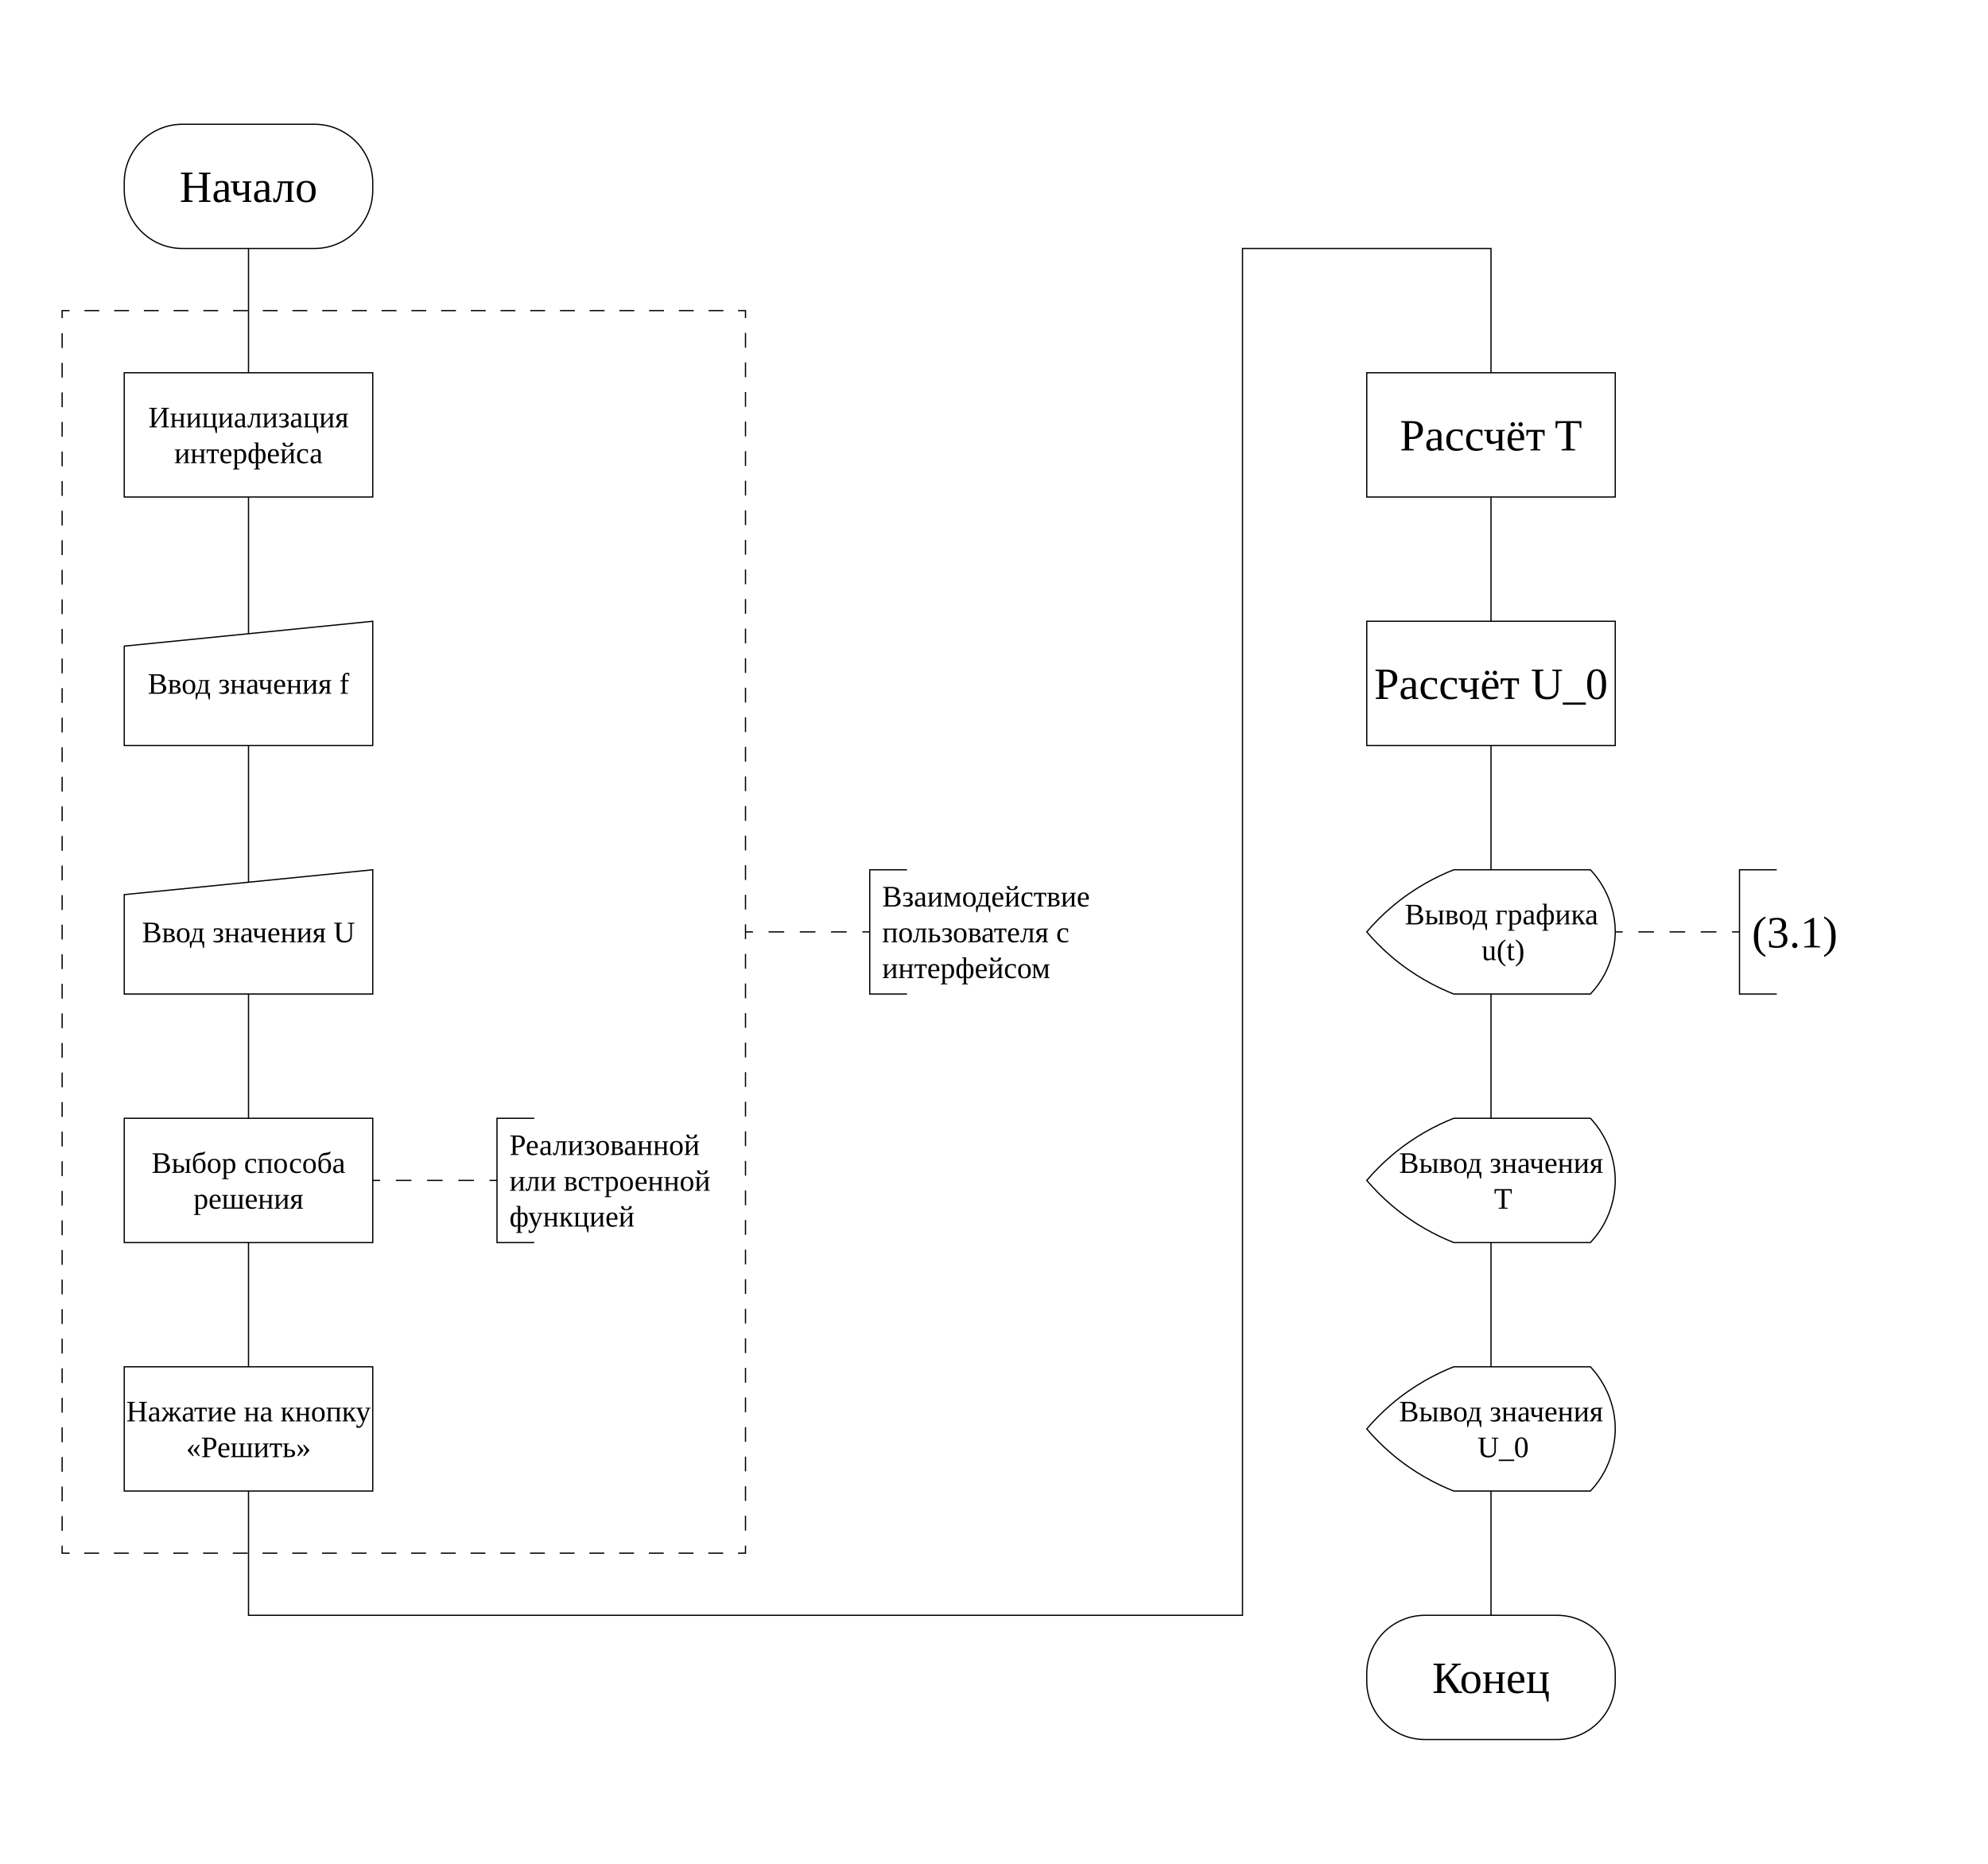
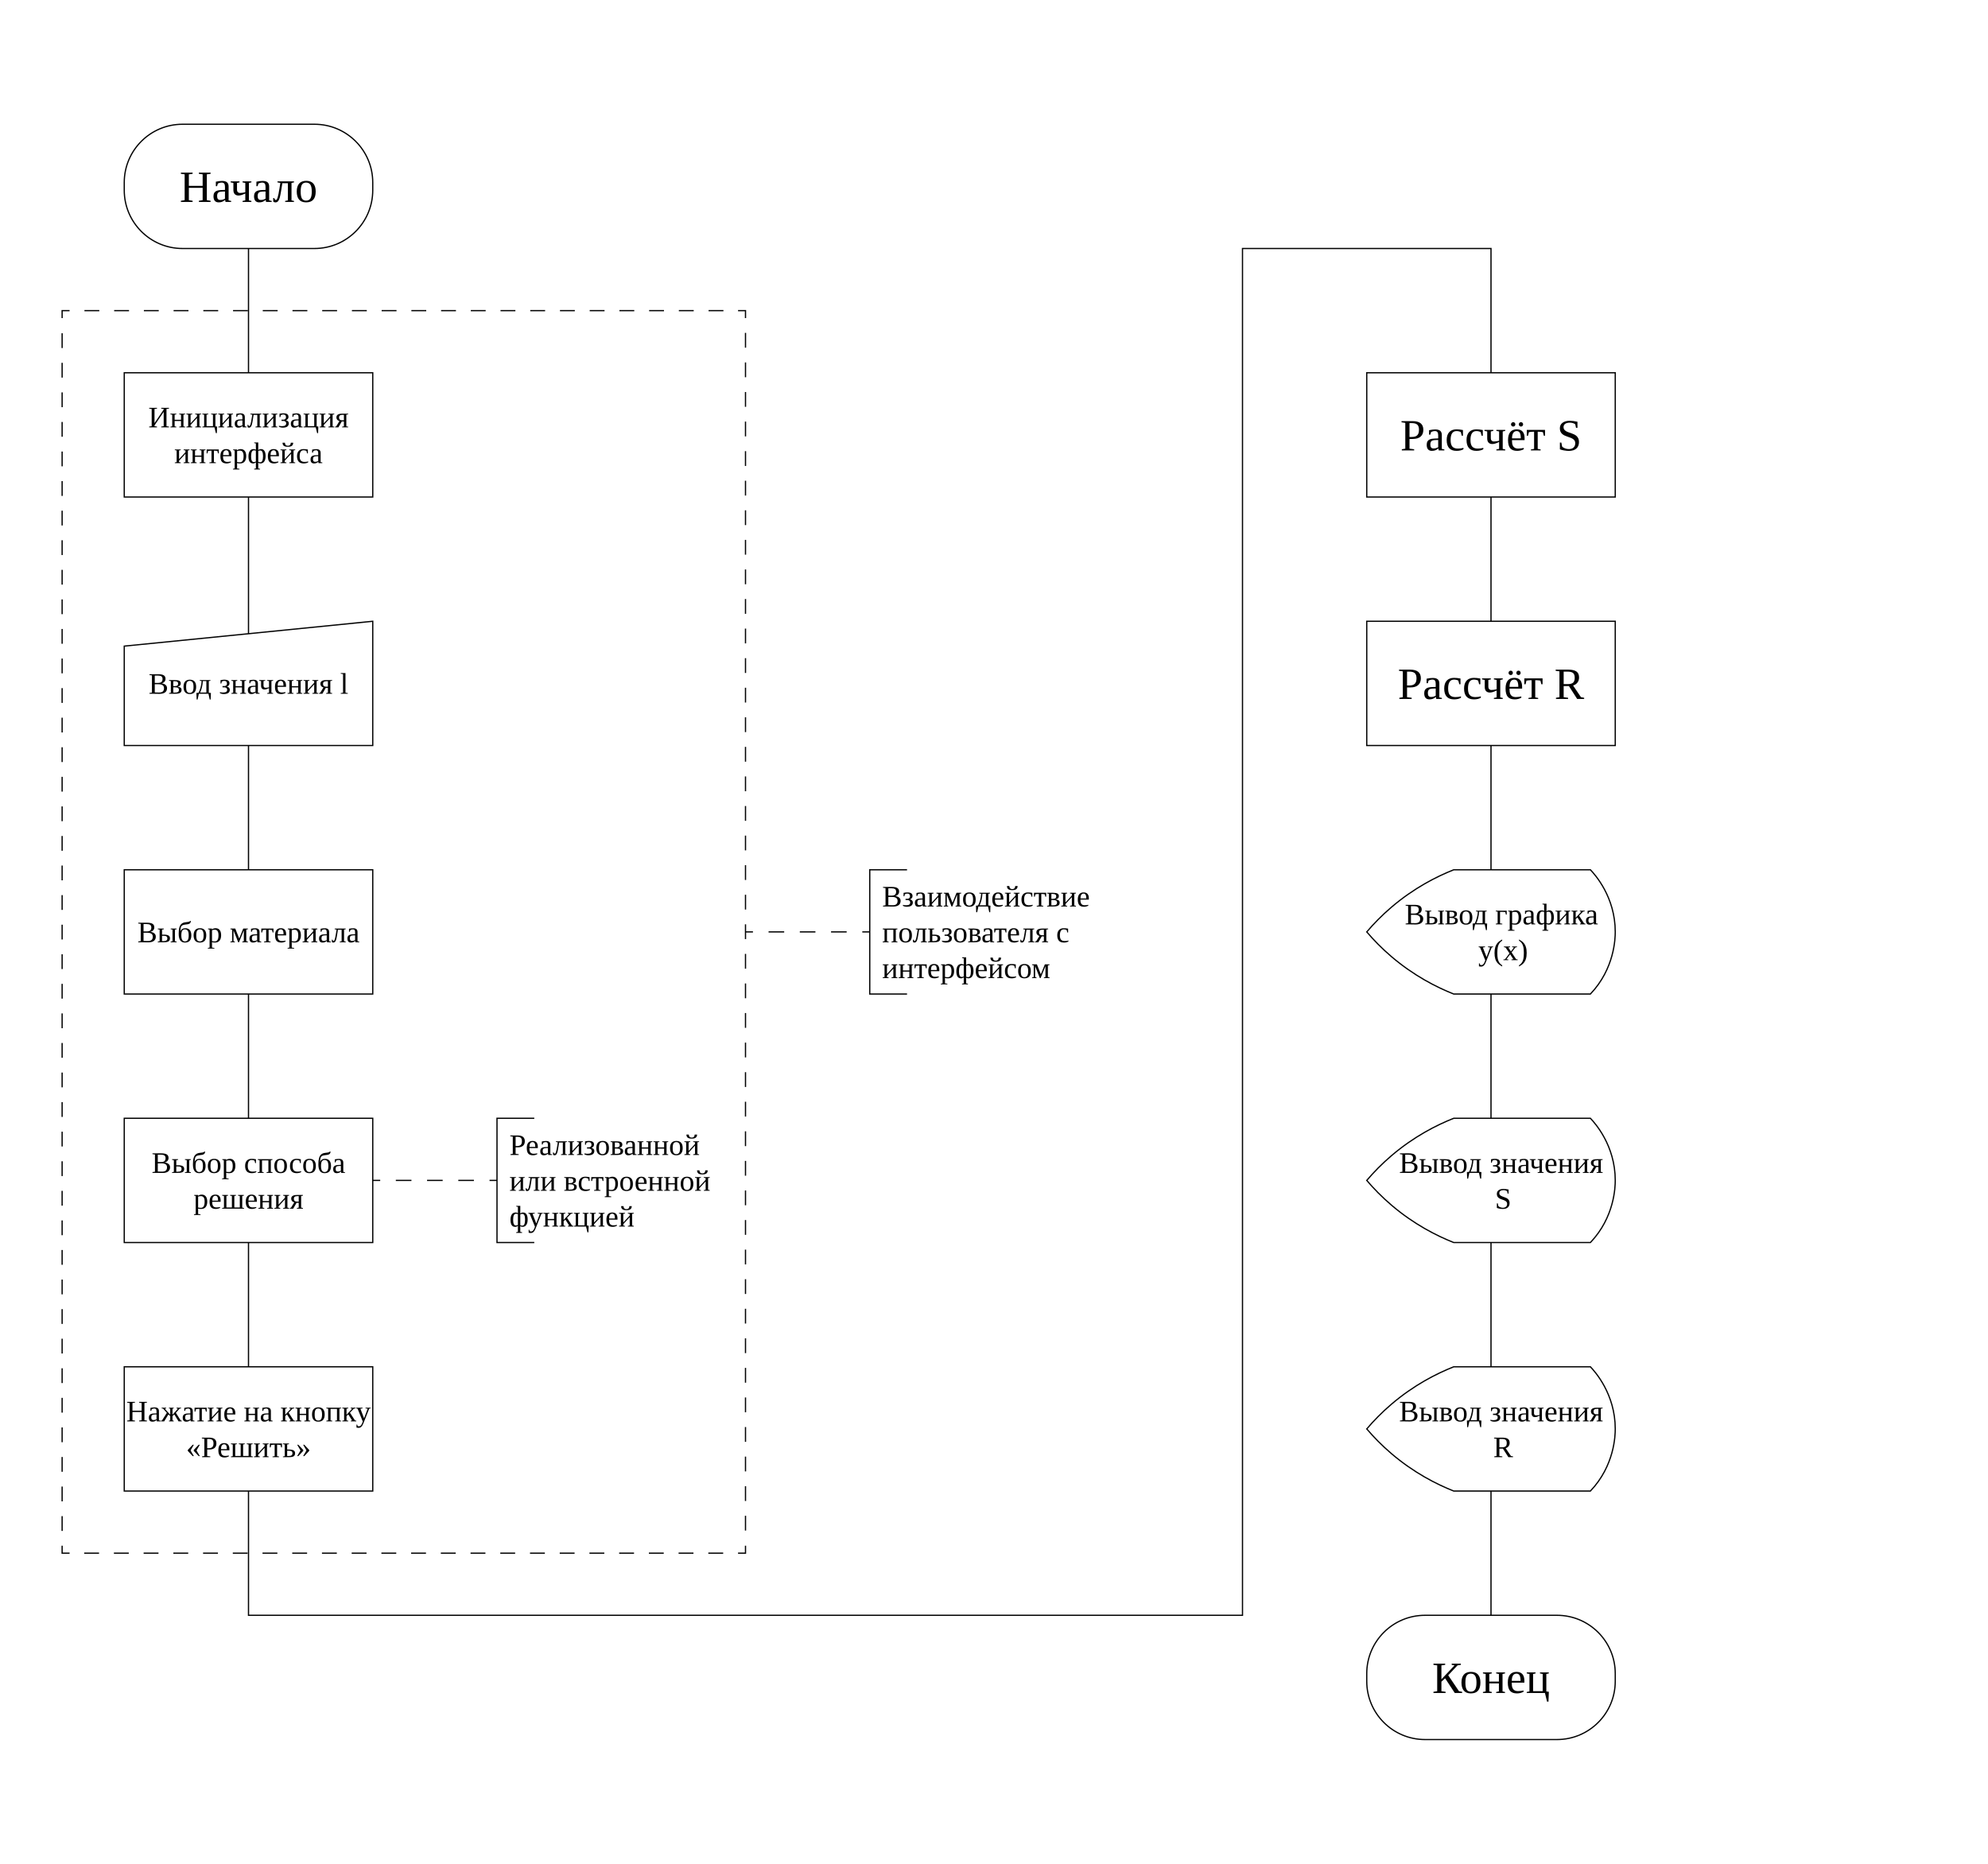
<svg xmlns="http://www.w3.org/2000/svg" id="_Слой_1" data-name="Слой 1" viewBox="0 0 1600 1500">
  <defs>
    <style>
      .cls-1 {
        letter-spacing: .01em;
      }

      .cls-2 {
        letter-spacing: -.03em;
      }

      .cls-3 {
        letter-spacing: 0em;
      }

      .cls-4 {
        font-size: 24px;
      }

      .cls-4, .cls-5 {
        font-family: TimesNewRomanPSMT, 'Times New Roman';
      }

      .cls-6, .cls-7, .cls-8, .cls-9 {
        fill: none;
        stroke: #000;
        stroke-miterlimit: 10;
      }

      .cls-10 {
        letter-spacing: -.01em;
      }

      .cls-11 {
        letter-spacing: -.04em;
      }

      .cls-12 {
        letter-spacing: .02em;
      }

      .cls-7 {
        stroke-dasharray: 0 0 11.9 11.9;
      }

      .cls-13 {
        letter-spacing: -.05em;
      }

      .cls-14 {
        letter-spacing: -.03em;
      }

      .cls-5 {
        font-size: 36px;
      }

      .cls-15 {
        letter-spacing: 0em;
      }

      .cls-16 {
-         letter-spacing: -.02em;
-       }
- 
-       .cls-17 {
        letter-spacing: -.01em;
      }

      .cls-8 {
        stroke-dasharray: 0 0 11.96 11.96;
      }

-       .cls-18 {
+       .cls-17 {
        letter-spacing: -.02em;
      }

      .cls-9 {
        stroke-dasharray: 0 0 12.57 12.57;
      }
    </style>
  </defs>
  <g>
    <rect class="cls-6" x="100" y="100" width="200" height="100" rx="46.91" ry="46.91" />
    <text class="cls-5" transform="translate(144.55 162.51)">
      <tspan x="0" y="0">Н</tspan>
      <tspan class="cls-11" x="26" y="0">а</tspan>
      <tspan x="40.54" y="0">ч</tspan>
      <tspan class="cls-3" x="58.64" y="0">а</tspan>
      <tspan x="74.94" y="0">ло</tspan>
    </text>
  </g>
  <g>
    <rect class="cls-6" x="100" y="300" width="200" height="100" />
    <text class="cls-4" transform="translate(119.38 343.94)">
      <tspan x="0" y="0">Иници</tspan>
      <tspan class="cls-3" x="68.71" y="0">а</tspan>
      <tspan x="79.57" y="0">лизация</tspan>
      <tspan x="20.89" y="28.8">интерфей</tspan>
      <tspan class="cls-1" x="118.76" y="28.8">с</tspan>
      <tspan x="129.71" y="28.8">а</tspan>
    </text>
  </g>
  <line class="cls-6" x1="200" y1="200" x2="200" y2="300" />
  <g>
    <polygon class="cls-6" points="300 600 100 600 100 520 300 500 300 600" />
-     <text class="cls-4" transform="translate(118.92 558.34)">
+     <text class="cls-4" transform="translate(119.59 558.34)">
      <tspan x="0" y="0">В</tspan>
      <tspan class="cls-15" x="16.01" y="0">в</tspan>
      <tspan class="cls-14" x="27.18" y="0">о</tspan>
      <tspan x="38.48" y="0">д зн</tspan>
      <tspan class="cls-11" x="79.02" y="0">а</tspan>
-       <tspan x="88.71" y="0">чения f</tspan>
-     </text>
-   </g>
-   <g>
-     <polygon class="cls-6" points="300 800 100 800 100 720 300 700 300 800" />
-     <text class="cls-4" transform="translate(114.25 758.34)">
-       <tspan x="0" y="0">В</tspan>
-       <tspan class="cls-15" x="16.01" y="0">в</tspan>
-       <tspan class="cls-14" x="27.18" y="0">о</tspan>
-       <tspan x="38.48" y="0">д зн</tspan>
-       <tspan class="cls-11" x="79.02" y="0">а</tspan>
-       <tspan x="88.71" y="0">чения U</tspan>
+       <tspan x="88.71" y="0">чения l</tspan>
    </text>
  </g>
  <g>
    <rect class="cls-6" x="100" y="1100" width="200" height="100" />
    <text class="cls-4" transform="translate(101.63 1143.94)">
      <tspan x="0" y="0">Наж</tspan>
      <tspan class="cls-2" x="44.57" y="0">а</tspan>
      <tspan x="54.6" y="0">тие на кноп</tspan>
-       <tspan class="cls-17" x="173.43" y="0">к</tspan>
+       <tspan class="cls-16" x="173.43" y="0">к</tspan>
      <tspan x="184.75" y="0">у </tspan>
      <tspan x="48.15" y="28.8">«</tspan>
      <tspan class="cls-10" x="60.15" y="28.8">Р</tspan>
      <tspan x="73.18" y="28.8">ешить»</tspan>
    </text>
  </g>
  <g>
    <rect class="cls-6" x="100" y="900" width="200" height="100" />
    <text class="cls-4" transform="translate(122.02 943.94)">
      <tspan x="0" y="0">Выбор сп</tspan>
      <tspan class="cls-12" x="97.84" y="0">о</tspan>
      <tspan x="110.44" y="0">соба </tspan>
      <tspan x="33.72" y="28.8">решения</tspan>
    </text>
  </g>
  <g>
    <path class="cls-6" d="m430,900h-30v100h30" />
    <text class="cls-4" transform="translate(410 929.54)">
      <tspan x="0" y="0">Реализованной </tspan>
      <tspan x="0" y="28.8">или встроенной </tspan>
      <tspan x="0" y="57.6">функцией</tspan>
    </text>
  </g>
  <g>
    <line class="cls-6" x1="300" y1="950" x2="306" y2="950" />
    <line class="cls-9" x1="318.57" y1="950" x2="387.71" y2="950" />
    <line class="cls-6" x1="394" y1="950" x2="400" y2="950" />
  </g>
  <g>
    <rect class="cls-6" x="1100" y="300" width="200" height="100" />
-     <text class="cls-5" transform="translate(1126.63 362.51)">
+     <text class="cls-5" transform="translate(1126.96 362.51)">
      <tspan x="0" y="0">Рас</tspan>
-       <tspan class="cls-18" x="51.98" y="0">с</tspan>
-       <tspan x="67.24" y="0">чёт</tspan>
-       <tspan class="cls-16" x="117.05" y="0" xml:space="preserve"> T</tspan>
+       <tspan class="cls-17" x="51.98" y="0">с</tspan>
+       <tspan x="67.24" y="0">чёт S</tspan>
    </text>
  </g>
  <g>
    <rect class="cls-6" x="1100" y="500" width="200" height="100" />
-     <text class="cls-5" transform="translate(1105.97 562.51)">
+     <text class="cls-5" transform="translate(1124.97 562.51)">
      <tspan x="0" y="0">Рас</tspan>
-       <tspan class="cls-18" x="51.98" y="0">с</tspan>
-       <tspan x="67.24" y="0">чёт U_0</tspan>
+       <tspan class="cls-17" x="51.98" y="0">с</tspan>
+       <tspan x="67.24" y="0">чёт R</tspan>
    </text>
  </g>
  <g>
    <path class="cls-6" d="m1170,800h110c19.46-20.43,20-44.88,20-50,0-28.21-16.47-46.29-20-50h-110c-13.96,5.55-32.03,14.7-50,30-7.94,6.76-14.55,13.6-20,20,5.45,6.4,12.06,13.24,20,20,17.97,15.3,36.04,24.45,50,30Z" />
    <text class="cls-4" transform="translate(1130.61 743.94)">
      <tspan x="0" y="0">Вывод графика </tspan>
-       <tspan x="61.84" y="28.8">u(t)</tspan>
-     </text>
-   </g>
-   <g>
-     <path class="cls-6" d="m1430,700h-30v100h30" />
-     <text class="cls-5" transform="translate(1410 762.51)">
-       <tspan x="0" y="0">(3.1)</tspan>
-     </text>
-   </g>
-   <g>
-     <line class="cls-6" x1="1300" y1="750" x2="1306" y2="750" />
-     <line class="cls-9" x1="1318.57" y1="750" x2="1387.71" y2="750" />
-     <line class="cls-6" x1="1394" y1="750" x2="1400" y2="750" />
+       <tspan x="59.17" y="28.8">y(x)</tspan>
+     </text>
  </g>
  <g>
    <path class="cls-6" d="m1170,1000h110c19.46-20.43,20-44.88,20-50,0-28.21-16.47-46.29-20-50h-110c-13.96,5.55-32.03,14.7-50,30-7.94,6.76-14.55,13.6-20,20,5.45,6.4,12.06,13.24,20,20,17.97,15.3,36.04,24.45,50,30Z" />
    <text class="cls-4" transform="translate(1126 943.94)">
      <tspan x="0" y="0">Вывод значения </tspan>
-       <tspan x="76.44" y="28.8">T</tspan>
+       <tspan x="77.1" y="28.8">S</tspan>
    </text>
  </g>
  <g>
    <path class="cls-6" d="m1170,1200h110c19.46-20.43,20-44.88,20-50,0-28.21-16.47-46.29-20-50h-110c-13.96,5.55-32.03,14.7-50,30-7.94,6.76-14.55,13.6-20,20,5.45,6.4,12.06,13.24,20,20,17.97,15.3,36.04,24.45,50,30Z" />
    <text class="cls-4" transform="translate(1126 1143.94)">
      <tspan x="0" y="0">Вывод значения </tspan>
-       <tspan x="63.11" y="28.8">U_0</tspan>
+       <tspan x="75.77" y="28.8">R</tspan>
    </text>
  </g>
  <line class="cls-6" x1="200" y1="400" x2="200" y2="510" />
-   <line class="cls-6" x1="200" y1="600" x2="200" y2="710" />
+   <line class="cls-6" x1="200" y1="600" x2="200" y2="700" />
  <line class="cls-6" x1="200" y1="800" x2="200" y2="900" />
  <line class="cls-6" x1="200" y1="1000" x2="200" y2="1100" />
  <g>
    <rect class="cls-6" x="1100" y="1300" width="200" height="100" rx="46.91" ry="46.91" />
    <text class="cls-5" transform="translate(1152.64 1362.51)">
      <tspan class="cls-13" x="0" y="0">К</tspan>
      <tspan x="22.22" y="0">онец</tspan>
    </text>
  </g>
  <line class="cls-6" x1="1200" y1="400" x2="1200" y2="500" />
  <line class="cls-6" x1="1200" y1="600" x2="1200" y2="700" />
  <line class="cls-6" x1="1200" y1="800" x2="1200" y2="900" />
  <line class="cls-6" x1="1200" y1="1000" x2="1200" y2="1100" />
  <line class="cls-6" x1="1200" y1="1200" x2="1200" y2="1300" />
  <g>
    <polyline class="cls-6" points="600 1244 600 1250 594 1250" />
    <line class="cls-8" x1="582.04" y1="1250" x2="61.98" y2="1250" />
    <polyline class="cls-6" points="56 1250 50 1250 50 1244" />
    <line class="cls-7" x1="50" y1="1232.1" x2="50" y2="261.95" />
    <polyline class="cls-6" points="50 256 50 250 56 250" />
    <line class="cls-8" x1="67.96" y1="250" x2="588.02" y2="250" />
    <polyline class="cls-6" points="594 250 600 250 600 256" />
    <line class="cls-7" x1="600" y1="267.9" x2="600" y2="1238.05" />
  </g>
  <g>
    <path class="cls-6" d="m730,700h-30v100h30" />
    <text class="cls-4" transform="translate(710 729.54)">
      <tspan x="0" y="0">Взаимодействие </tspan>
      <tspan x="0" y="28.8">пользователя с </tspan>
      <tspan x="0" y="57.6">интерфейсом</tspan>
    </text>
  </g>
  <g>
    <line class="cls-6" x1="600" y1="750" x2="606" y2="750" />
    <line class="cls-9" x1="618.57" y1="750" x2="687.71" y2="750" />
    <line class="cls-6" x1="694" y1="750" x2="700" y2="750" />
  </g>
  <polyline class="cls-6" points="200 1200 200 1300 1000 1300 1000 200 1200 200 1200 300" />
+   <g>
+     <rect class="cls-6" x="100" y="700" width="200" height="100" />
+     <text class="cls-4" transform="translate(110.56 758.34)">
+       <tspan x="0" y="0">Выбор </tspan>
+       <tspan class="cls-15" x="74.34" y="0">м</tspan>
+       <tspan class="cls-2" x="89.37" y="0">а</tspan>
+       <tspan x="99.4" y="0">тери</tspan>
+       <tspan class="cls-3" x="145.38" y="0">а</tspan>
+       <tspan x="156.25" y="0">ла</tspan>
+     </text>
+   </g>
</svg>
